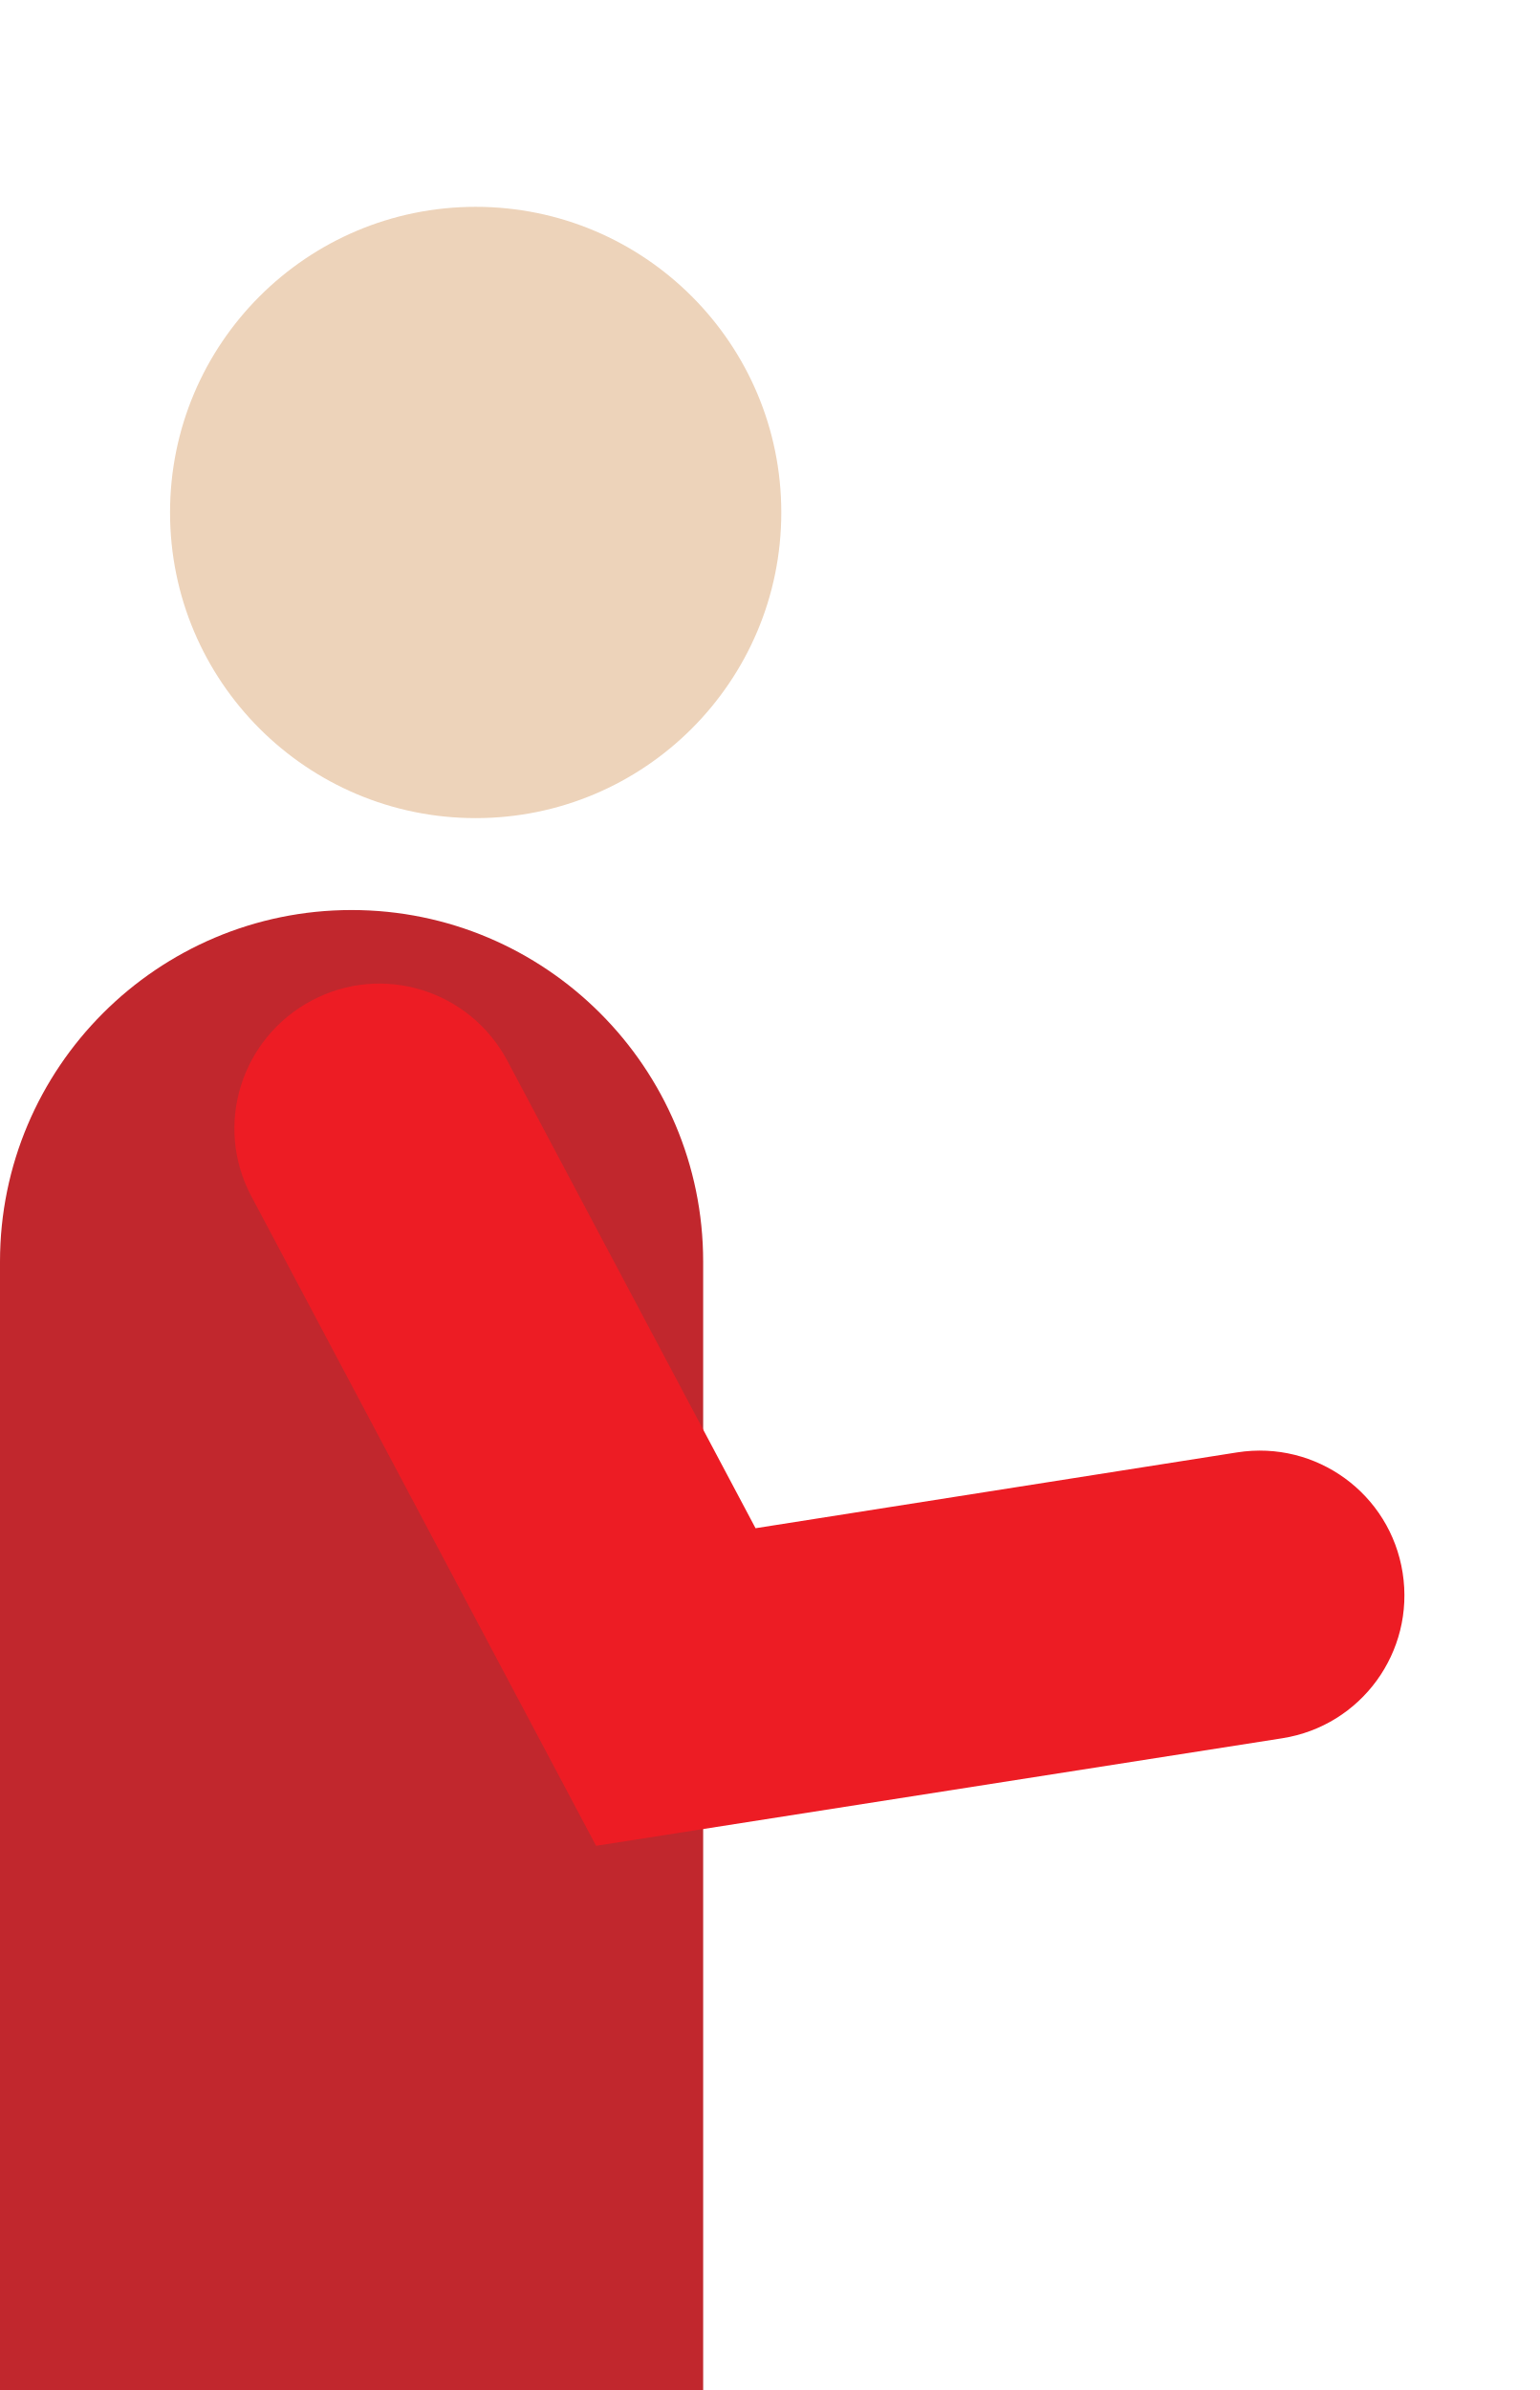
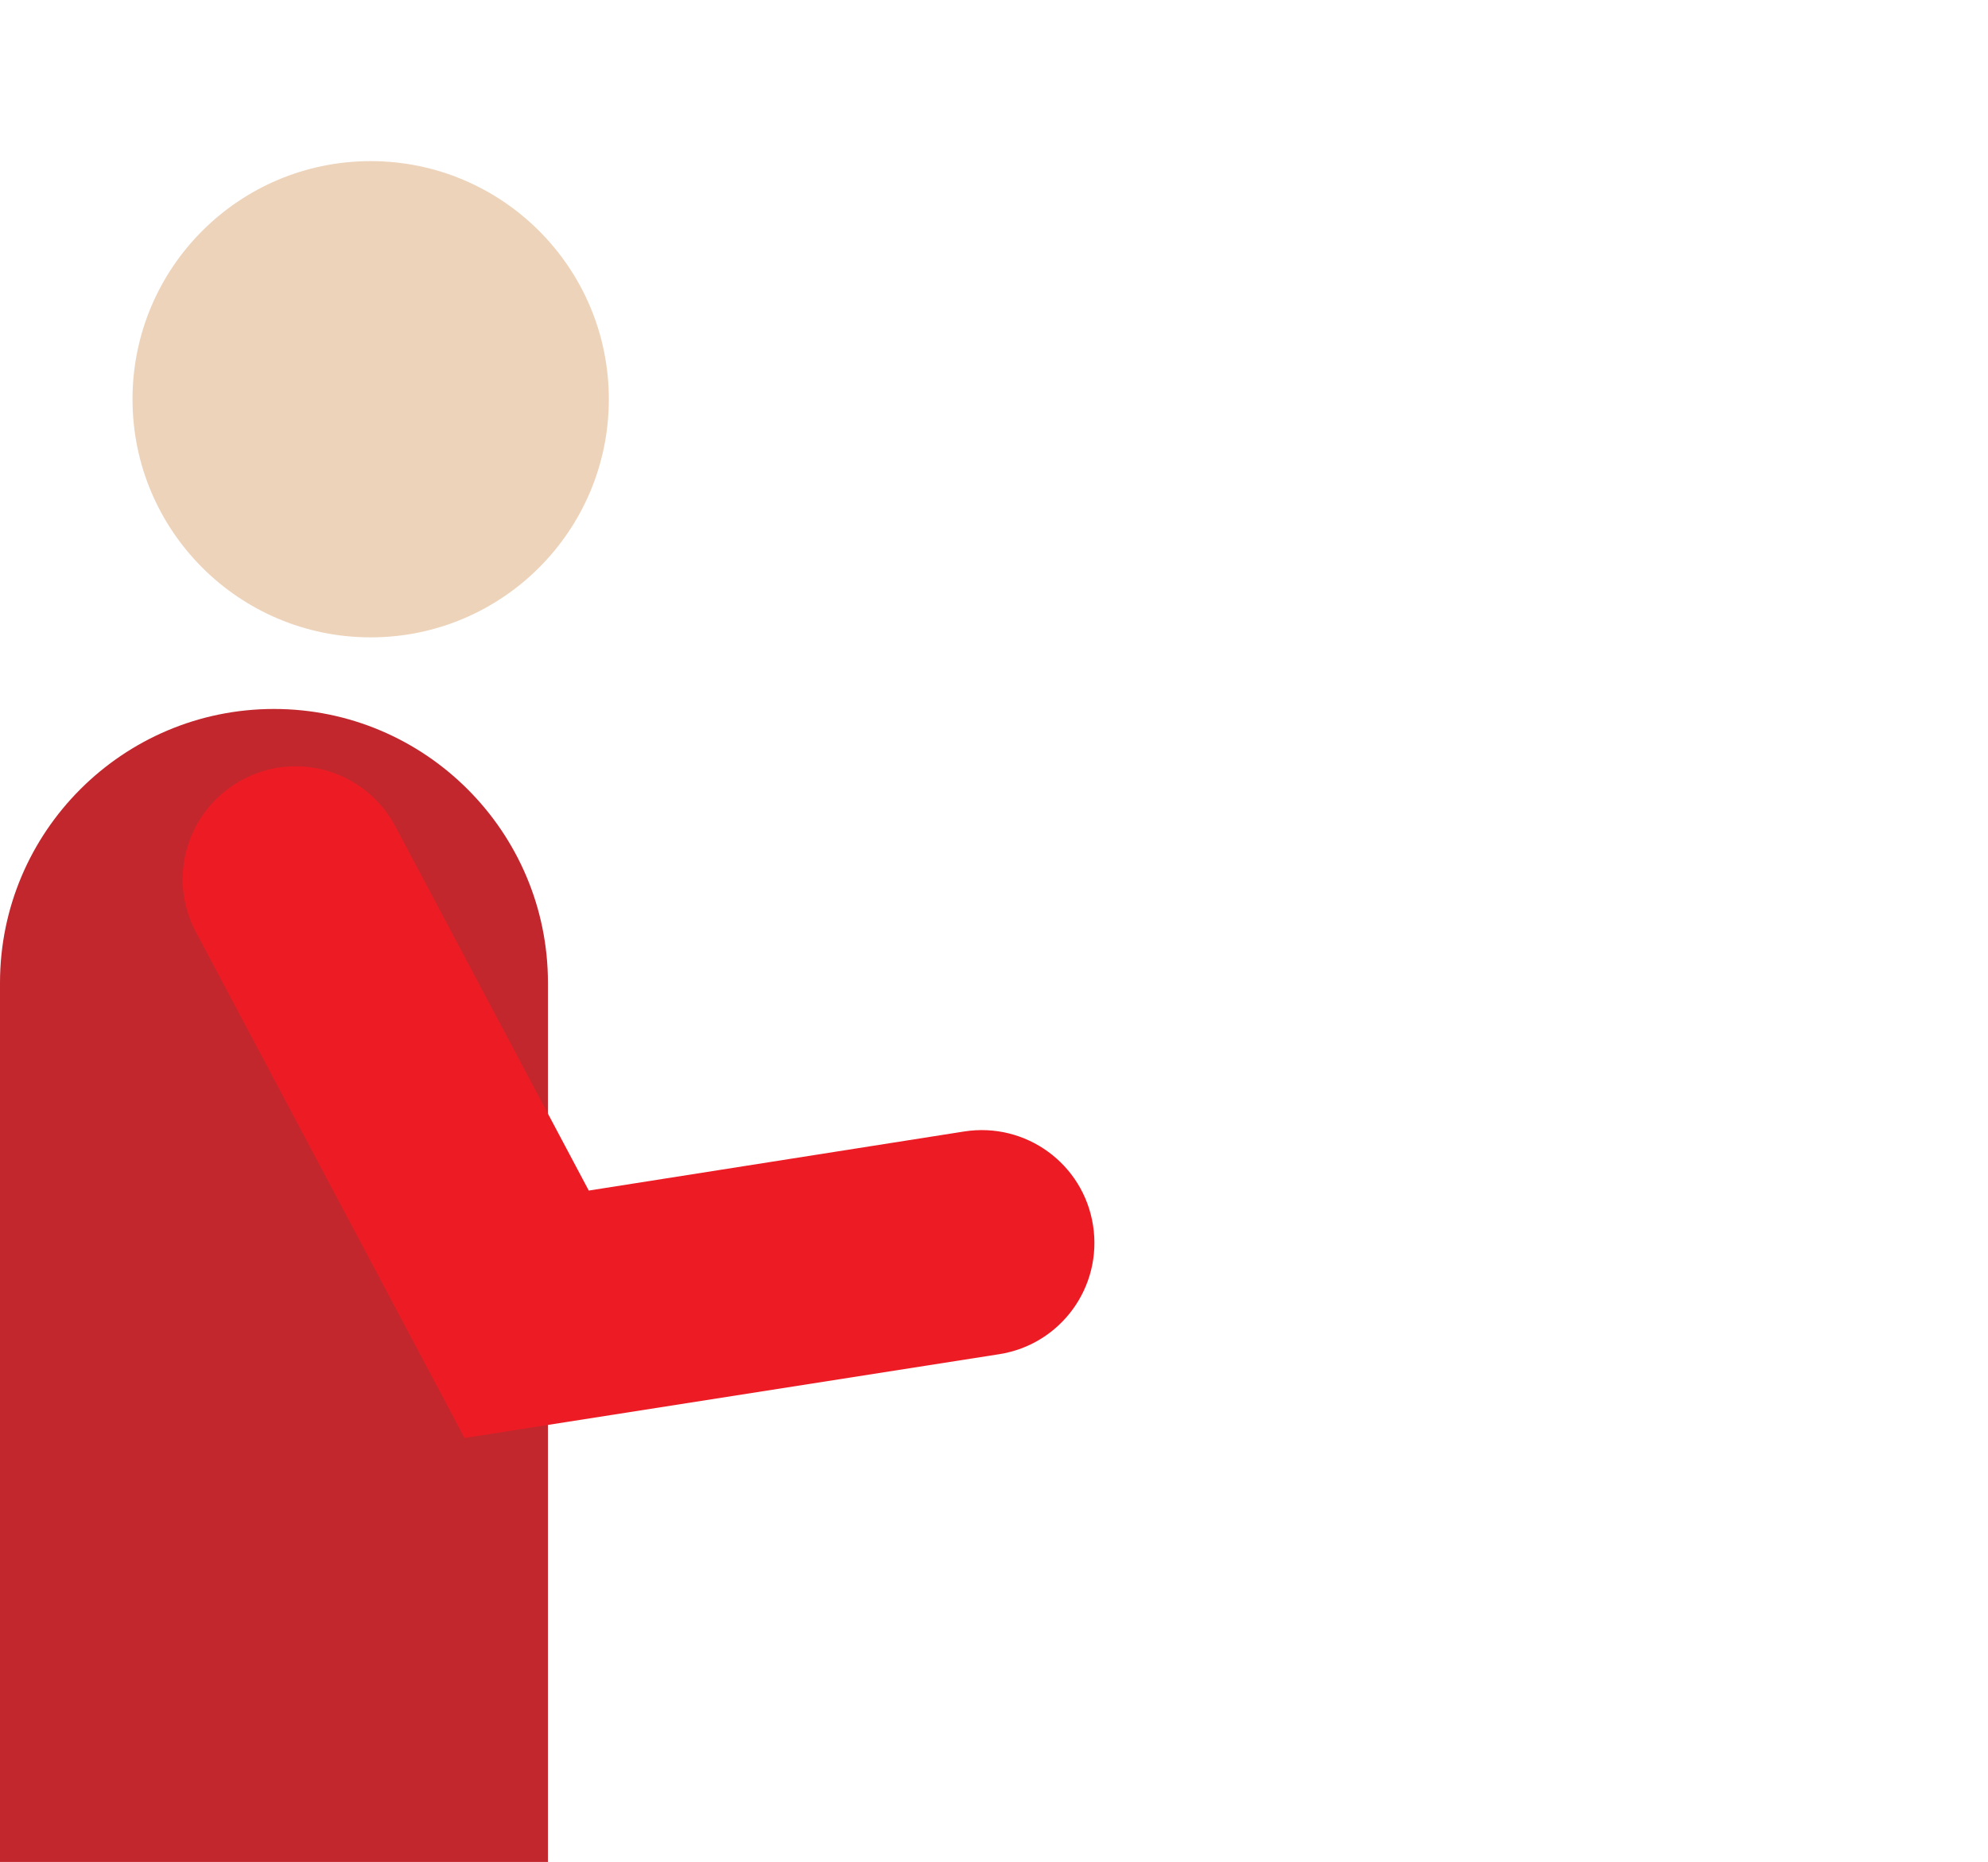
- <svg xmlns="http://www.w3.org/2000/svg" version="1.1" id="Ebene_1" x="0px" y="0px" viewBox="0 0 335 520" style="enable-background:new 0 0 335 520;" xml:space="preserve">
+ <svg xmlns="http://www.w3.org/2000/svg" version="1.1" id="Ebene_1" x="0px" y="0px" viewBox="0 0 555.1 520" style="enable-background:new 0 0 555.1 520;" xml:space="preserve">
  <style type="text/css">
	.st0{fill:#C1272D;}
	.st1{fill:#ED1C24;}
	.st2{fill:#EDD3BA;}
</style>
  <path class="st0" d="M153,520H0V274.5C0,232.3,34.3,198,76.5,198l0,0c42.2,0,76.5,34.3,76.5,76.5V520z" />
  <g>
    <path class="st1" d="M129.7,401.6l-75-141.3c-8.2-15.4-2.3-34.4,13.1-42.6c15.4-8.2,34.4-2.3,42.6,13.1l54,101.7L269.2,316   c17.2-2.7,33.3,9,36,26.2s-9,33.3-26.2,36L129.7,401.6z" />
  </g>
  <circle class="st2" cx="103.5" cy="111.5" r="66.5" />
</svg>
